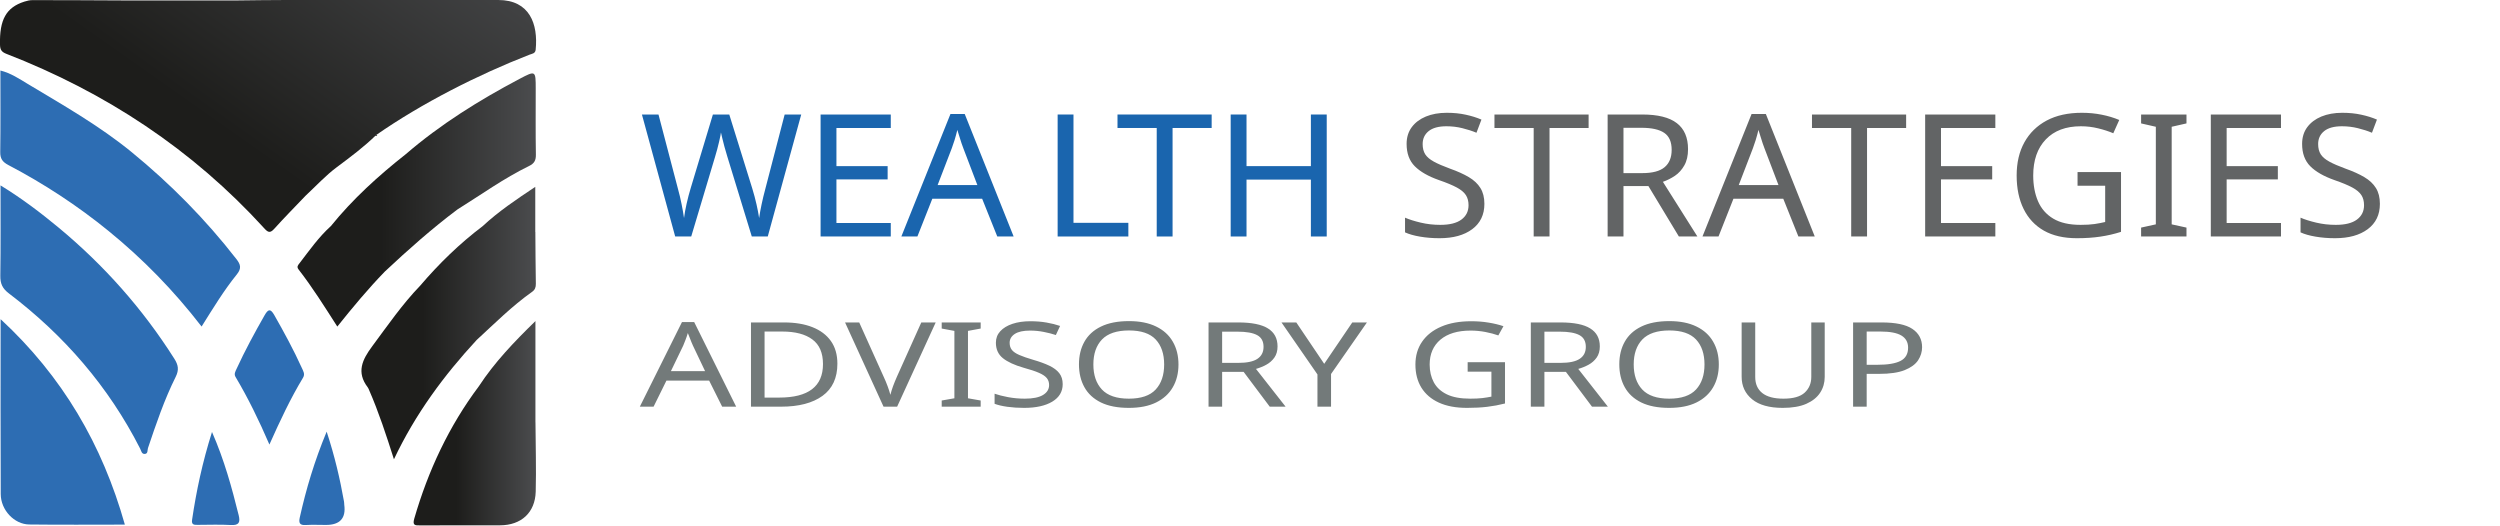
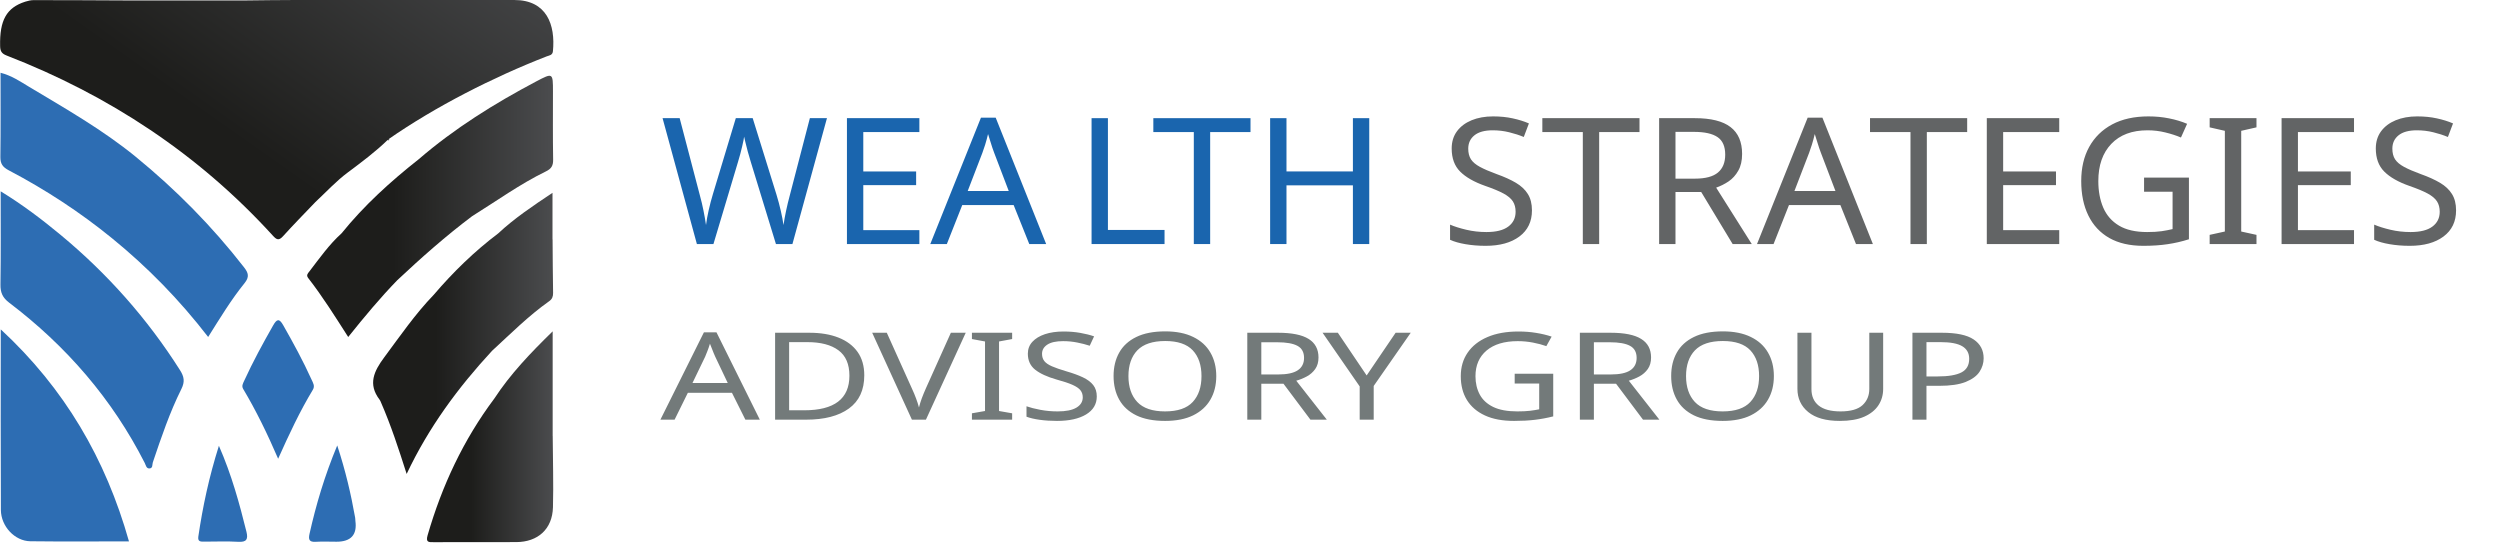
- <svg xmlns="http://www.w3.org/2000/svg" xmlns:xlink="http://www.w3.org/1999/xlink" id="Capa_1" data-name="Capa 1" viewBox="0 0 614.5 129.14">
+ <svg xmlns="http://www.w3.org/2000/svg" xmlns:xlink="http://www.w3.org/1999/xlink" id="Capa_1" data-name="Capa 1" viewBox="-0.03 0 595.47 129.15">
  <defs>
    <linearGradient id="Degradado_sin_nombre_4" x1="24.88" x2="100.79" y1="67.2" y2="-40.51" data-name="Degradado sin nombre 4" gradientUnits="userSpaceOnUse">
      <stop offset=".35" stop-color="#1d1d1b" />
      <stop offset="1" stop-color="#4b4c4e" />
    </linearGradient>
    <linearGradient xlink:href="#Degradado_sin_nombre_4" id="Degradado_sin_nombre_4-2" x1="73.14" x2="131.72" y1="49.16" y2="49.16" data-name="Degradado sin nombre 4" />
    <linearGradient xlink:href="#Degradado_sin_nombre_4" id="Degradado_sin_nombre_4-3" x1="101.66" x2="131.73" y1="104.03" y2="104.03" data-name="Degradado sin nombre 4" />
    <linearGradient xlink:href="#Degradado_sin_nombre_4" id="Degradado_sin_nombre_4-4" x1="88.83" x2="131.69" y1="79.41" y2="79.41" data-name="Degradado sin nombre 4" />
    <style>.cls-3{stroke-width:0}.cls-6{fill:#626465}.cls-3{fill:#2d6db3}.cls-10{fill:#1a65ae}</style>
  </defs>
  <path d="M122.46 0H70.35c-4.01 0-8.02.07-12.03.11H30.53C23.02.07 15.51.03 8.01.03c-.68 0-1.38.16-2.03.37C1.51 1.83-.14 4.84 0 10.98c.03 1.21.35 1.78 1.56 2.25 24.4 9.47 45.73 23.5 63.4 42.9.88.96 1.4 1.26 2.41.15 2.51-2.78 5.14-5.45 7.73-8.16 2.56-2.38 4.94-4.99 7.73-7.06 3.34-2.49 6.66-4.97 9.64-7.88.77.18-.59.41 0 0 11.18-7.78 25.01-14.81 37.71-19.75.58-.23 1.39-.24 1.49-1.22.62-6.28-1.45-12.21-9.21-12.21Z" style="fill:url(#Degradado_sin_nombre_4);stroke-width:0" />
-   <path d="M49.54 80.25c-6.88-8.91-14.44-16.62-22.86-23.48-7.66-6.24-15.89-11.62-24.62-16.2-1.44-.76-2.02-1.55-2-3.19.09-6.61.04-13.23.04-20.05 2.62.67 4.62 2.04 6.67 3.27 8.74 5.24 17.6 10.27 25.54 16.75 9.57 7.82 18.19 16.55 25.78 26.31 1.04 1.34 1.34 2.27.13 3.78-3.18 3.93-5.8 8.26-8.66 12.81ZM.12 45.56c5.3 3.25 9.86 6.72 14.28 10.38 11.16 9.25 20.67 19.96 28.44 32.22.98 1.54 1.21 2.74.34 4.48-2.8 5.62-4.81 11.56-6.81 17.5-.17.52.05 1.4-.81 1.44-.76.03-.85-.79-1.11-1.3C26.69 95.02 15.76 82.42 2.16 72.1.58 70.9.05 69.69.08 67.76c.11-7.24.05-14.48.05-22.2ZM30.69 128.95c-7.98 0-15.74.07-23.51-.03-3.68-.05-6.98-3.54-7-7.47-.07-14.12-.03-28.24-.03-43 15.22 14.09 24.99 30.83 30.54 50.5ZM66.22 109.27c-2.58-5.98-5.23-11.42-8.33-16.63-.42-.71-.04-1.32.25-1.96 2.07-4.52 4.44-8.87 6.9-13.19.88-1.54 1.45-1.68 2.38-.04 2.41 4.24 4.75 8.52 6.76 12.97.35.79.86 1.51.3 2.43-3.09 5.12-5.62 10.52-8.26 16.42Z" class="cls-3" />
+   <path d="M49.54 80.25c-6.88-8.91-14.44-16.62-22.86-23.48-7.66-6.24-15.89-11.62-24.62-16.2-1.44-.76-2.02-1.55-2-3.19.09-6.61.04-13.23.04-20.05 2.62.67 4.62 2.04 6.67 3.27 8.74 5.24 17.6 10.27 25.54 16.75 9.57 7.82 18.19 16.55 25.78 26.31 1.04 1.34 1.34 2.27.13 3.78-3.18 3.93-5.8 8.26-8.66 12.81ZM.12 45.56c5.3 3.25 9.86 6.72 14.28 10.38 11.16 9.25 20.67 19.96 28.44 32.22.98 1.54 1.21 2.74.34 4.48-2.8 5.62-4.81 11.56-6.81 17.5-.17.52.05 1.4-.81 1.44-.76.03-.85-.79-1.11-1.3C26.69 95.02 15.76 82.42 2.16 72.1.58 70.9.05 69.69.08 67.76c.11-7.24.05-14.48.05-22.2Zm30.57 83.39c-7.98 0-15.74.07-23.51-.03-3.68-.05-6.98-3.54-7-7.47-.07-14.12-.03-28.24-.03-43 15.22 14.09 24.99 30.83 30.54 50.5Zm35.53-19.68c-2.58-5.98-5.23-11.42-8.33-16.63-.42-.71-.04-1.32.25-1.96 2.07-4.52 4.44-8.87 6.9-13.19.88-1.54 1.45-1.68 2.38-.04 2.41 4.24 4.75 8.52 6.76 12.97.35.79.86 1.51.3 2.43-3.09 5.12-5.62 10.52-8.26 16.42Z" class="cls-3" />
  <path d="M131.68 21.79c0-4.45-.02-4.49-3.98-2.4-9.95 5.26-19.46 11.18-28.01 18.55-6.7 5.28-12.98 10.98-18.36 17.63-2.98 2.69-5.27 5.96-7.7 9.12-.38.49-.77.87-.23 1.56 3.43 4.41 6.38 9.14 9.51 14.02 3.85-4.81 7.59-9.3 11.67-13.51 5.71-5.36 11.56-10.54 17.82-15.25 5.83-3.63 11.42-7.67 17.61-10.69 1.3-.63 1.73-1.37 1.71-2.79-.09-5.41-.04-10.83-.04-16.24Z" style="fill:url(#Degradado_sin_nombre_4-2);stroke-width:0" />
  <path d="M131.61 103.83V78.92c-5.32 5.19-10.08 10.18-13.89 16-7.38 9.85-12.49 20.79-15.9 32.58-.49 1.7.27 1.65 1.44 1.64 6.55-.02 13.1 0 19.65-.02 5.2-.01 8.63-3.11 8.77-8.29.15-5.66-.03-11.33-.06-17Z" style="fill:url(#Degradado_sin_nombre_4-3);stroke-width:0" />
-   <path d="M80.3 106.12c2.01 6.13 3.27 11.61 4.26 17.17.05.26.03.52.06.78q.67 4.96-4.49 4.96c-1.66 0-3.33-.08-4.98.02-1.54.1-1.75-.57-1.46-1.88 1.56-6.97 3.58-13.79 6.6-21.06ZM52.11 106.18c3.07 7.02 4.88 13.72 6.56 20.47.44 1.79.04 2.52-1.96 2.4-2.69-.16-5.4-.04-8.11-.04-.84 0-1.57.04-1.39-1.22 1.05-7.12 2.54-14.13 4.9-21.61Z" class="cls-3" />
+   <path d="M80.3 106.12c2.01 6.13 3.27 11.61 4.26 17.17.05.26.03.52.06.78q.67 4.96-4.49 4.96c-1.66 0-3.33-.08-4.98.02-1.54.1-1.75-.57-1.46-1.88 1.56-6.97 3.58-13.79 6.6-21.06Zm-28.19.06c3.07 7.02 4.88 13.72 6.56 20.47.44 1.79.04 2.52-1.96 2.4-2.69-.16-5.4-.04-8.11-.04-.84 0-1.57.04-1.39-1.22 1.05-7.12 2.54-14.13 4.9-21.61Z" class="cls-3" />
  <path d="M131.57 57.03v-11.1c-4.73 3.15-9.08 6.07-12.93 9.66-5.68 4.29-10.74 9.22-15.35 14.62-4.42 4.58-8.01 9.8-11.79 14.89-2.45 3.3-3.96 6.38-1.11 10.11.16.2.24.46.35.7 2.35 5.39 4.18 10.98 6.09 16.98 5.27-11.15 12.28-20.61 20.34-29.33 4.43-4.07 8.68-8.33 13.61-11.82.72-.51.94-1.11.93-1.97-.07-4.25-.09-8.5-.12-12.76Z" style="stroke-width:0;fill:url(#Degradado_sin_nombre_4-4)" />
  <text style="font-family:Avenir-Medium,Avenir;font-size:42px;font-weight:500" transform="matrix(1.03 0 0 1 157.27 58.13)">
    <tspan x="0" y="0" class="cls-10">WEA</tspan>
    <tspan x="95.63" y="0" style="fill:#1a65ae;letter-spacing:-.09em">L</tspan>
    <tspan x="113.57" y="0" class="cls-10">TH</tspan>
    <tspan x="168.8" y="0" style="fill:#1d1d1b"> </tspan>
    <tspan x="180.47" y="0" class="cls-6">STR</tspan>
    <tspan x="253.59" y="0" style="letter-spacing:-.09em;fill:#626465">A</tspan>
    <tspan x="279.3" y="0" class="cls-6">TEGIES</tspan>
  </text>
  <text style="fill:#737a7a;font-family:Avenir-Light,Avenir;font-size:29px;font-weight:300" transform="matrix(1.28 0 0 1 157.27 99.96)">
    <tspan x="0" y="0">ADVISO</tspan>
    <tspan x="106.4" y="0" style="letter-spacing:-.01em">R</tspan>
    <tspan x="123.22" y="0">Y GROUP</tspan>
  </text>
</svg>
